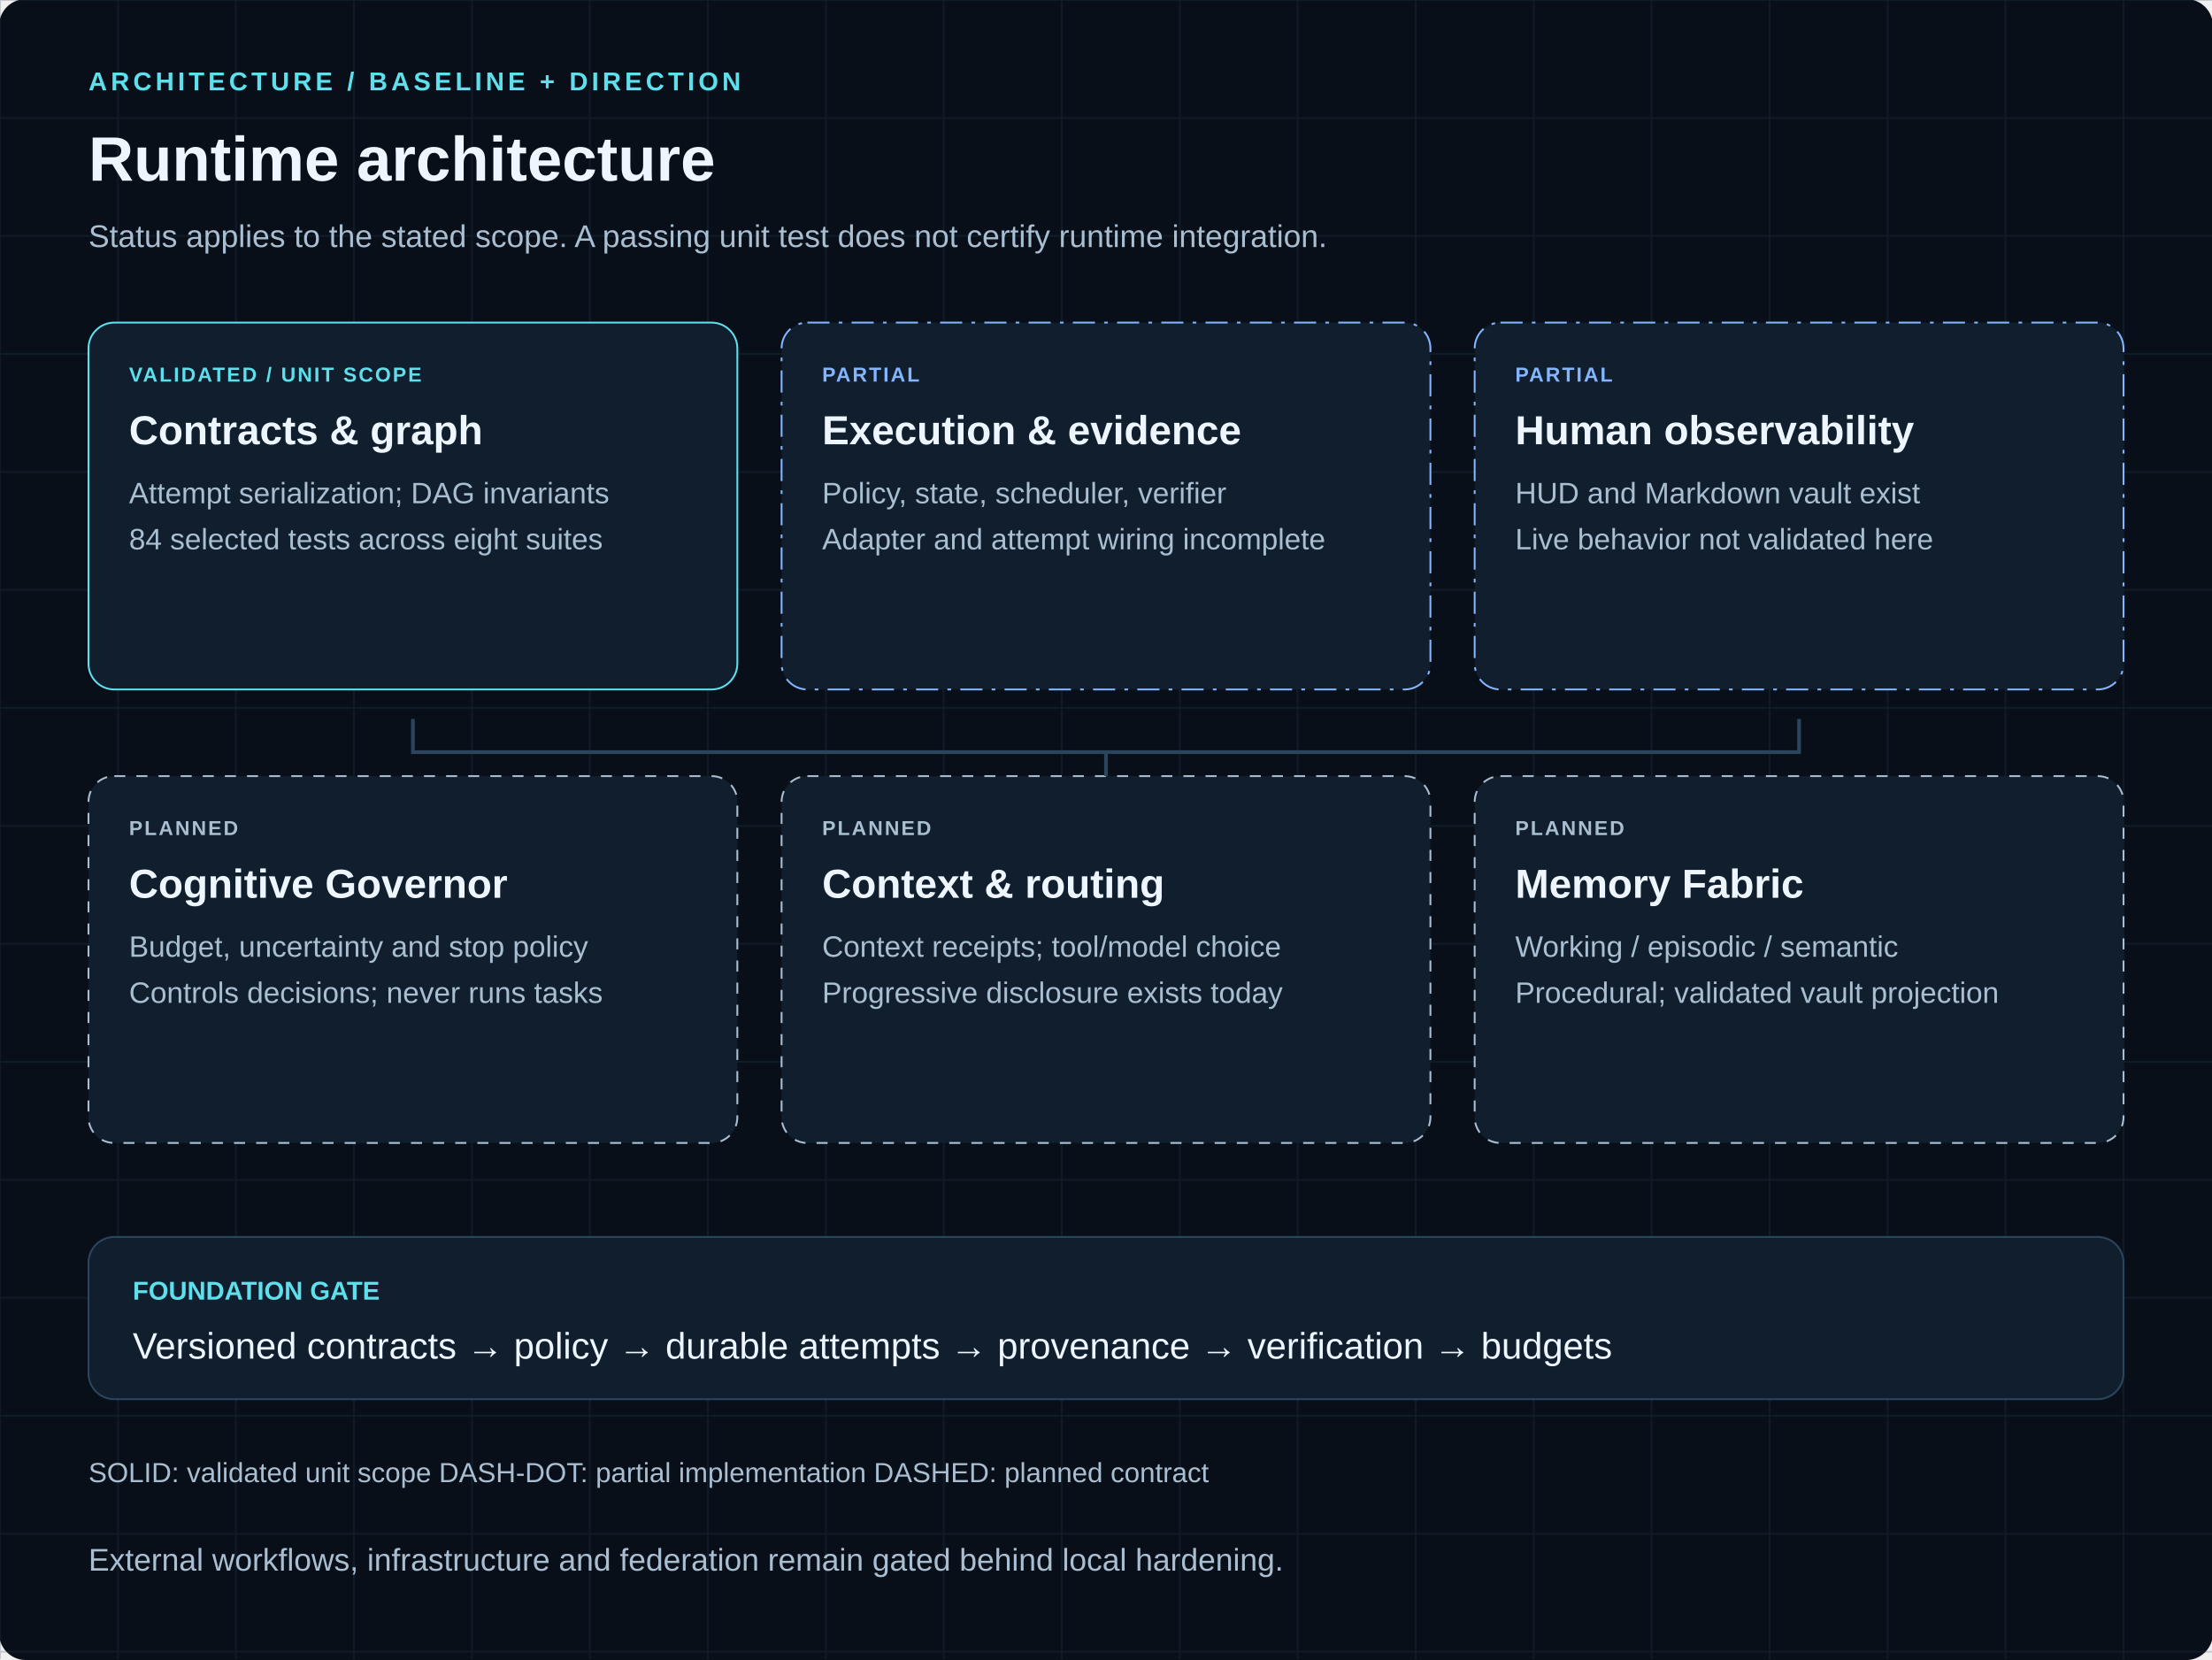
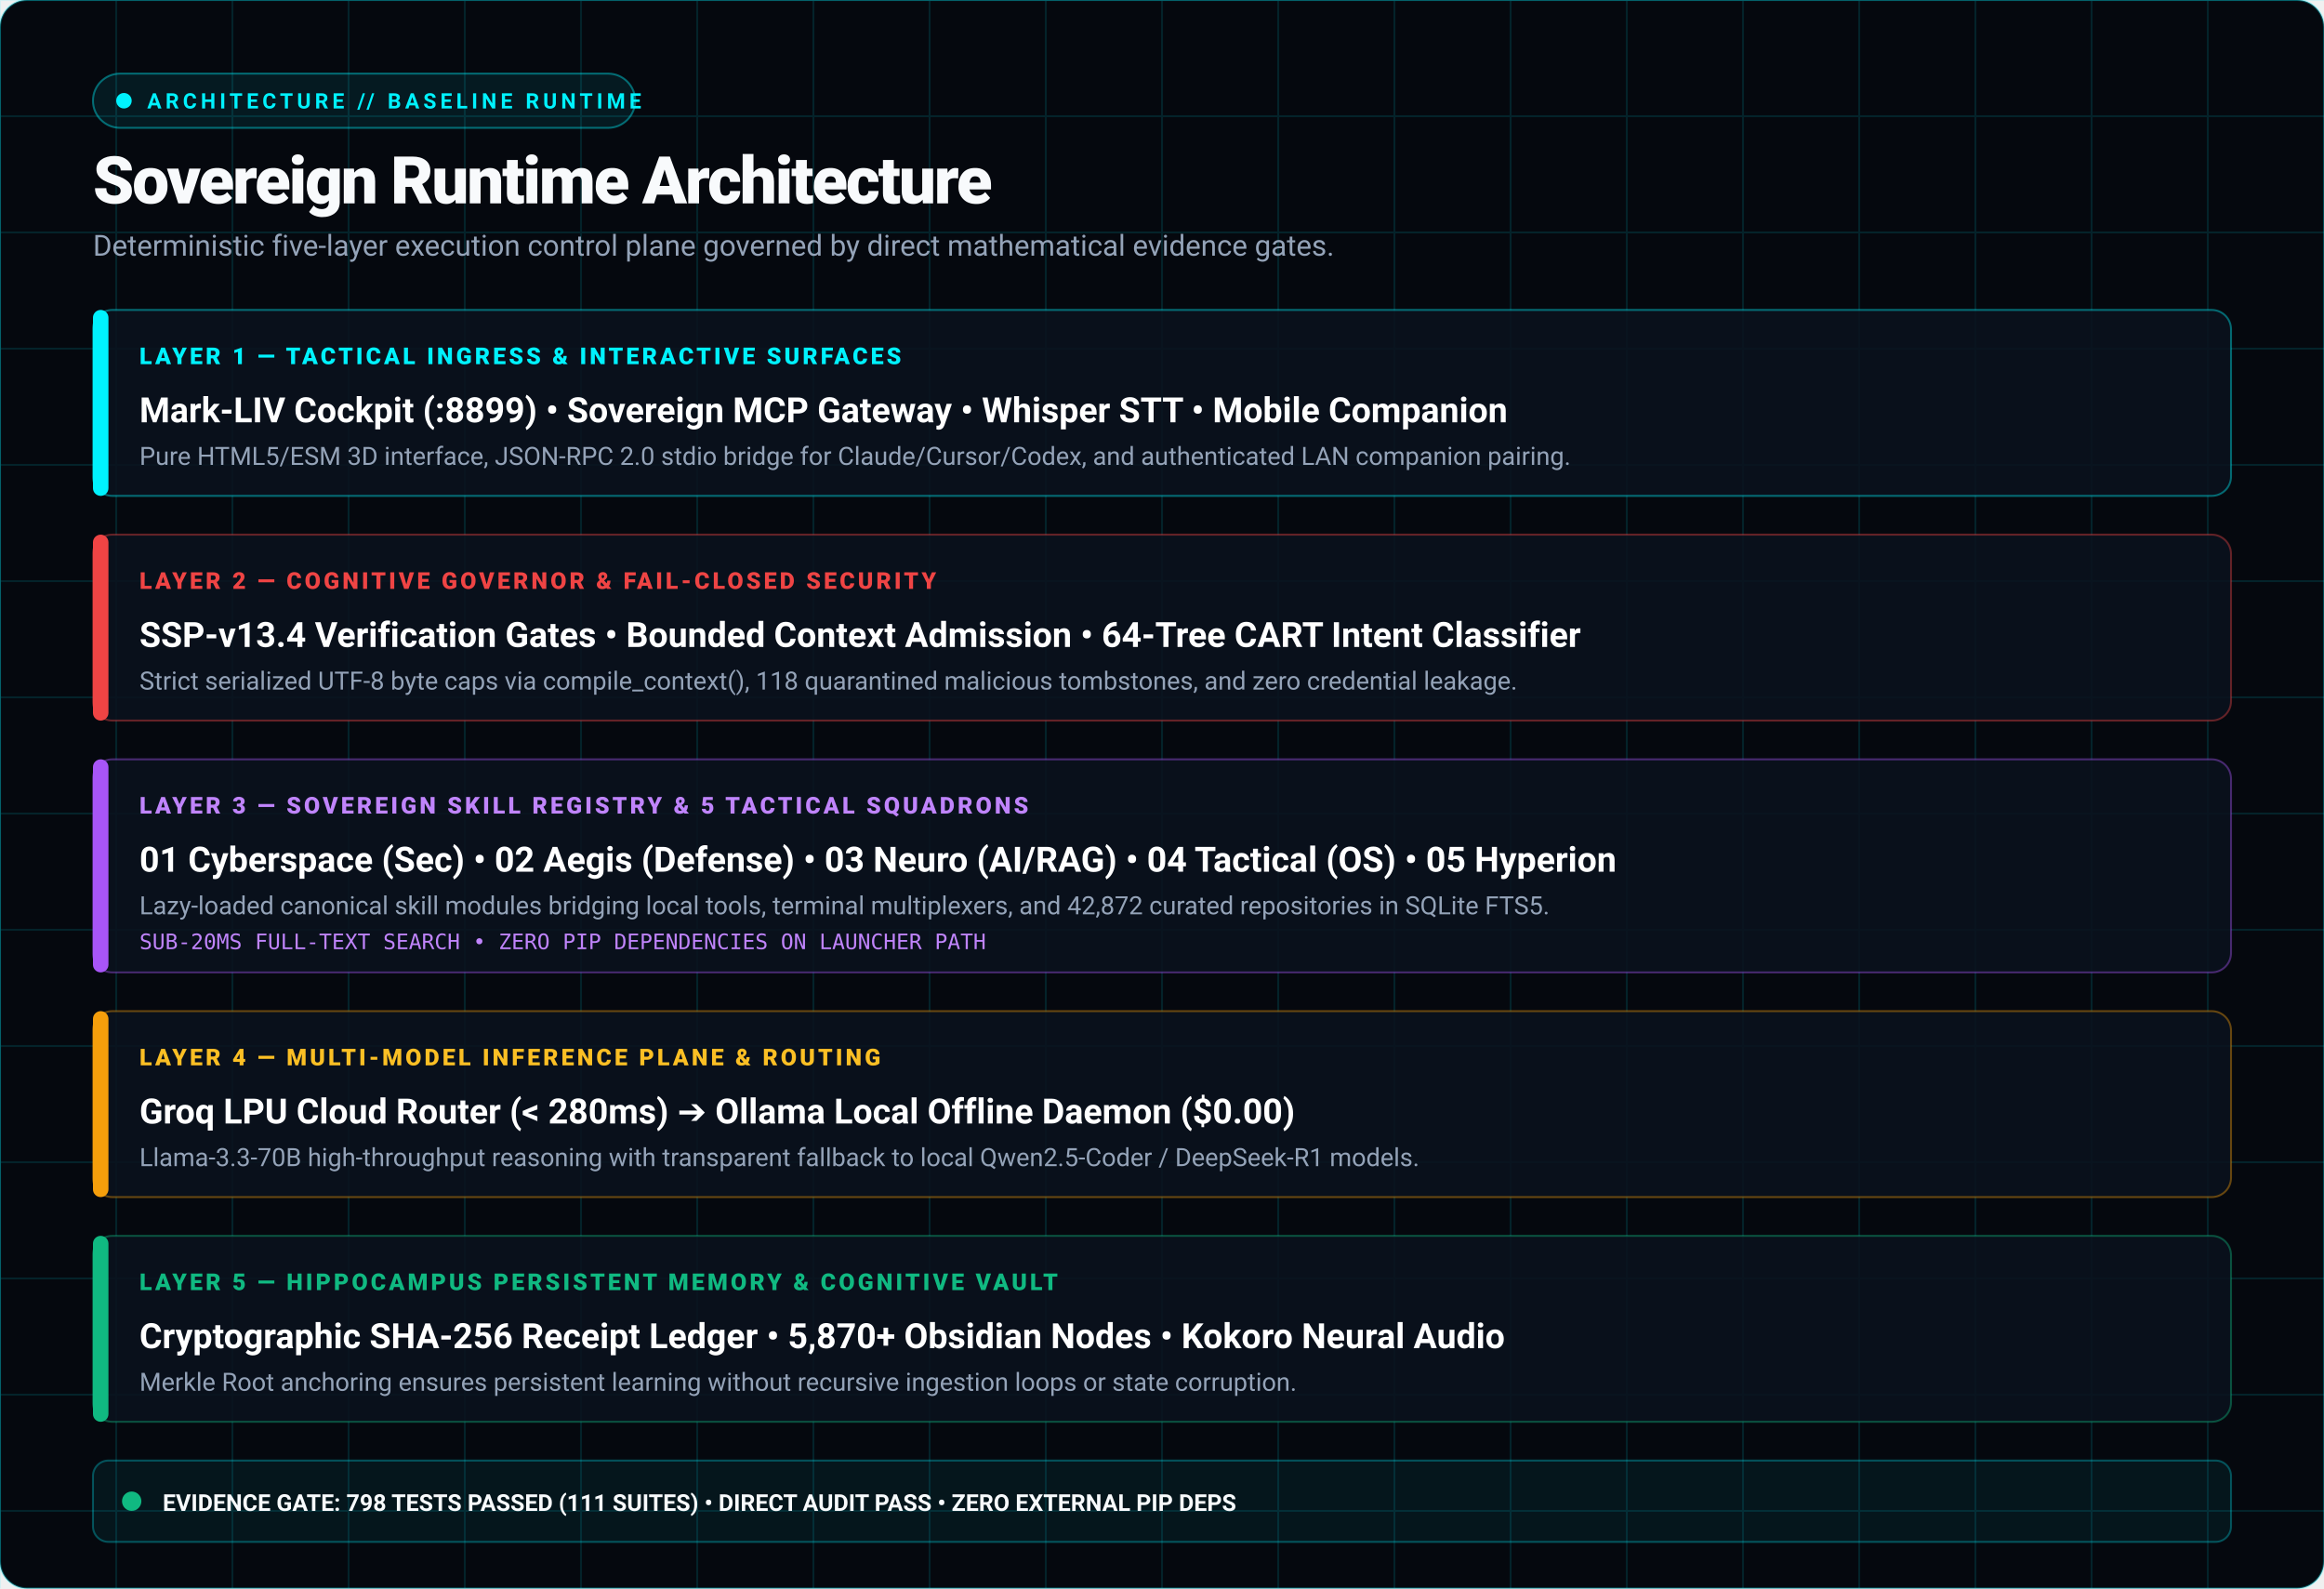
- <svg xmlns="http://www.w3.org/2000/svg" width="1200" height="900" viewBox="0 0 1200 900" role="img" aria-labelledby="title desc">
-   <g font-family="Segoe UI, Arial, sans-serif">
-     <rect x="0" y="0" width="1200" height="900" rx="14" fill="#080f19" stroke="#080f19" />
-     <g opacity="0.22">
-       <path d="M0 0 V900" fill="none" stroke="#2b455d" stroke-width="1" />
-       <path d="M64 0 V900" fill="none" stroke="#2b455d" stroke-width="1" />
-       <path d="M128 0 V900" fill="none" stroke="#2b455d" stroke-width="1" />
-       <path d="M192 0 V900" fill="none" stroke="#2b455d" stroke-width="1" />
-       <path d="M256 0 V900" fill="none" stroke="#2b455d" stroke-width="1" />
-       <path d="M320 0 V900" fill="none" stroke="#2b455d" stroke-width="1" />
-       <path d="M384 0 V900" fill="none" stroke="#2b455d" stroke-width="1" />
-       <path d="M448 0 V900" fill="none" stroke="#2b455d" stroke-width="1" />
-       <path d="M512 0 V900" fill="none" stroke="#2b455d" stroke-width="1" />
-       <path d="M576 0 V900" fill="none" stroke="#2b455d" stroke-width="1" />
-       <path d="M640 0 V900" fill="none" stroke="#2b455d" stroke-width="1" />
-       <path d="M704 0 V900" fill="none" stroke="#2b455d" stroke-width="1" />
-       <path d="M768 0 V900" fill="none" stroke="#2b455d" stroke-width="1" />
-       <path d="M832 0 V900" fill="none" stroke="#2b455d" stroke-width="1" />
-       <path d="M896 0 V900" fill="none" stroke="#2b455d" stroke-width="1" />
-       <path d="M960 0 V900" fill="none" stroke="#2b455d" stroke-width="1" />
-       <path d="M1024 0 V900" fill="none" stroke="#2b455d" stroke-width="1" />
-       <path d="M1088 0 V900" fill="none" stroke="#2b455d" stroke-width="1" />
-       <path d="M1152 0 V900" fill="none" stroke="#2b455d" stroke-width="1" />
-       <path d="M0 0 H1200" fill="none" stroke="#2b455d" stroke-width="1" />
-       <path d="M0 64 H1200" fill="none" stroke="#2b455d" stroke-width="1" />
-       <path d="M0 128 H1200" fill="none" stroke="#2b455d" stroke-width="1" />
-       <path d="M0 192 H1200" fill="none" stroke="#2b455d" stroke-width="1" />
-       <path d="M0 256 H1200" fill="none" stroke="#2b455d" stroke-width="1" />
-       <path d="M0 320 H1200" fill="none" stroke="#2b455d" stroke-width="1" />
-       <path d="M0 384 H1200" fill="none" stroke="#2b455d" stroke-width="1" />
-       <path d="M0 448 H1200" fill="none" stroke="#2b455d" stroke-width="1" />
-       <path d="M0 512 H1200" fill="none" stroke="#2b455d" stroke-width="1" />
-       <path d="M0 576 H1200" fill="none" stroke="#2b455d" stroke-width="1" />
-       <path d="M0 640 H1200" fill="none" stroke="#2b455d" stroke-width="1" />
-       <path d="M0 704 H1200" fill="none" stroke="#2b455d" stroke-width="1" />
-       <path d="M0 768 H1200" fill="none" stroke="#2b455d" stroke-width="1" />
-       <path d="M0 832 H1200" fill="none" stroke="#2b455d" stroke-width="1" />
-       <path d="M0 896 H1200" fill="none" stroke="#2b455d" stroke-width="1" />
+ <svg xmlns="http://www.w3.org/2000/svg" width="1200" height="820" viewBox="0 0 1200 820" role="img" aria-labelledby="title desc">
+   <g font-family="-apple-system, BlinkMacSystemFont, 'Segoe UI', Roboto, Helvetica, Arial, sans-serif">
+     <rect x="0" y="0" width="1200" height="820" rx="14" fill="#05080e" stroke="#00f2fe" stroke-width="1" stroke-opacity="0.3" />
+     <g opacity="0.12">
+       <path d="M0 0 V820 M60 0 V820 M120 0 V820 M180 0 V820 M240 0 V820 M300 0 V820 M360 0 V820 M420 0 V820 M480 0 V820 M540 0 V820 M600 0 V820 M660 0 V820 M720 0 V820 M780 0 V820 M840 0 V820 M900 0 V820 M960 0 V820 M1020 0 V820 M1080 0 V820 M1140 0 V820" fill="none" stroke="#00f2fe" stroke-width="1" />
+       <path d="M0 0 H1200 M0 60 H1200 M0 120 H1200 M0 180 H1200 M0 240 H1200 M0 300 H1200 M0 360 H1200 M0 420 H1200 M0 480 H1200 M0 540 H1200 M0 600 H1200 M0 660 H1200 M0 720 H1200 M0 780 H1200" fill="none" stroke="#00f2fe" stroke-width="1" />
    </g>
-     <text x="48" y="49" font-size="14" fill="#5de0ec" font-weight="600" letter-spacing="2">ARCHITECTURE / BASELINE + DIRECTION</text>
-     <text x="48" y="98" font-size="34" fill="#edf5ff" font-weight="600">Runtime architecture</text>
-     <text x="48" y="134" font-size="17" fill="#a9bfd1" font-weight="400">Status applies to the stated scope. A passing unit test does not certify runtime integration.</text>
-     <rect x="48" y="175" width="352" height="199" rx="14" fill="#101e2e" stroke="#5de0ec" />
-     <text x="70" y="207" font-size="11" fill="#5de0ec" font-weight="600" letter-spacing="1">VALIDATED / UNIT SCOPE</text>
-     <text x="70" y="241" font-size="22" fill="#edf5ff" font-weight="600">Contracts &amp; graph</text>
-     <text x="70" y="273" font-size="16" fill="#a9bfd1" font-weight="400">Attempt serialization; DAG invariants</text>
-     <text x="70" y="298" font-size="16" fill="#a9bfd1" font-weight="400">84 selected tests across eight suites</text>
-     <rect x="424" y="175" width="352" height="199" rx="14" fill="#101e2e" stroke="#84b5ff" stroke-dasharray="12 5 2 5" />
-     <text x="446" y="207" font-size="11" fill="#84b5ff" font-weight="600" letter-spacing="1">PARTIAL</text>
-     <text x="446" y="241" font-size="22" fill="#edf5ff" font-weight="600">Execution &amp; evidence</text>
-     <text x="446" y="273" font-size="16" fill="#a9bfd1" font-weight="400">Policy, state, scheduler, verifier</text>
-     <text x="446" y="298" font-size="16" fill="#a9bfd1" font-weight="400">Adapter and attempt wiring incomplete</text>
-     <rect x="800" y="175" width="352" height="199" rx="14" fill="#101e2e" stroke="#84b5ff" stroke-dasharray="12 5 2 5" />
-     <text x="822" y="207" font-size="11" fill="#84b5ff" font-weight="600" letter-spacing="1">PARTIAL</text>
-     <text x="822" y="241" font-size="22" fill="#edf5ff" font-weight="600">Human observability</text>
-     <text x="822" y="273" font-size="16" fill="#a9bfd1" font-weight="400">HUD and Markdown vault exist</text>
-     <text x="822" y="298" font-size="16" fill="#a9bfd1" font-weight="400">Live behavior not validated here</text>
-     <rect x="48" y="421" width="352" height="199" rx="14" fill="#101e2e" stroke="#a9bfd1" stroke-dasharray="6 6" />
-     <text x="70" y="453" font-size="11" fill="#a9bfd1" font-weight="600" letter-spacing="1">PLANNED</text>
-     <text x="70" y="487" font-size="22" fill="#edf5ff" font-weight="600">Cognitive Governor</text>
-     <text x="70" y="519" font-size="16" fill="#a9bfd1" font-weight="400">Budget, uncertainty and stop policy</text>
-     <text x="70" y="544" font-size="16" fill="#a9bfd1" font-weight="400">Controls decisions; never runs tasks</text>
-     <rect x="424" y="421" width="352" height="199" rx="14" fill="#101e2e" stroke="#a9bfd1" stroke-dasharray="6 6" />
-     <text x="446" y="453" font-size="11" fill="#a9bfd1" font-weight="600" letter-spacing="1">PLANNED</text>
-     <text x="446" y="487" font-size="22" fill="#edf5ff" font-weight="600">Context &amp; routing</text>
-     <text x="446" y="519" font-size="16" fill="#a9bfd1" font-weight="400">Context receipts; tool/model choice</text>
-     <text x="446" y="544" font-size="16" fill="#a9bfd1" font-weight="400">Progressive disclosure exists today</text>
-     <rect x="800" y="421" width="352" height="199" rx="14" fill="#101e2e" stroke="#a9bfd1" stroke-dasharray="6 6" />
-     <text x="822" y="453" font-size="11" fill="#a9bfd1" font-weight="600" letter-spacing="1">PLANNED</text>
-     <text x="822" y="487" font-size="22" fill="#edf5ff" font-weight="600">Memory Fabric</text>
-     <text x="822" y="519" font-size="16" fill="#a9bfd1" font-weight="400">Working / episodic / semantic</text>
-     <text x="822" y="544" font-size="16" fill="#a9bfd1" font-weight="400">Procedural; validated vault projection</text>
-     <path d="M224 390 V408 H976 V390" fill="none" stroke="#2b455d" stroke-width="2" />
-     <path d="M600 408 V421" fill="none" stroke="#2b455d" stroke-width="2" />
-     <rect x="48" y="671" width="1104" height="88" rx="14" fill="#101e2e" stroke="#2b455d" />
-     <text x="72" y="705" font-size="14" fill="#5de0ec" font-weight="600">FOUNDATION GATE</text>
-     <text x="72" y="737" font-size="20" fill="#edf5ff" font-weight="400">Versioned contracts → policy → durable attempts → provenance → verification → budgets</text>
-     <text x="48" y="804" font-size="15" fill="#a9bfd1" font-weight="400">SOLID: validated unit scope     DASH-DOT: partial implementation     DASHED: planned contract</text>
-     <text x="48" y="852" font-size="17" fill="#a9bfd1" font-weight="400">External workflows, infrastructure and federation remain gated behind local hardening.</text>
+     <rect x="48" y="38" width="280" height="28" rx="14" fill="rgba(0, 242, 254, 0.08)" stroke="#00f2fe" stroke-width="1" stroke-opacity="0.4" />
+     <circle cx="64" cy="52" r="4" fill="#00f2fe" />
+     <text x="76" y="56" font-size="11" fill="#00f2fe" font-weight="700" letter-spacing="2">ARCHITECTURE // BASELINE RUNTIME</text>
+     <text x="48" y="105" font-size="34" fill="#f8fafc" font-weight="900" letter-spacing="-1">Sovereign Runtime Architecture</text>
+     <text x="48" y="132" font-size="15" fill="#94a3b8" font-weight="400">Deterministic five-layer execution control plane governed by direct mathematical evidence gates.</text>
+     <g transform="translate(48, 160)">
+       <rect x="0" y="0" width="1104" height="96" rx="10" fill="rgba(10, 18, 30, 0.85)" stroke="#00f2fe" stroke-width="1" stroke-opacity="0.4" />
+       <rect x="0" y="0" width="8" height="96" rx="4" fill="#00f2fe" />
+       <text x="24" y="28" font-size="12" fill="#00f2fe" font-weight="800" letter-spacing="1.5">LAYER 1 — TACTICAL INGRESS &amp; INTERACTIVE SURFACES</text>
+       <text x="24" y="58" font-size="18" fill="#ffffff" font-weight="700">Mark-LIV Cockpit (:8899) • Sovereign MCP Gateway • Whisper STT • Mobile Companion</text>
+       <text x="24" y="80" font-size="13" fill="#94a3b8">Pure HTML5/ESM 3D interface, JSON-RPC 2.0 stdio bridge for Claude/Cursor/Codex, and authenticated LAN companion pairing.</text>
+     </g>
+     <g transform="translate(48, 276)">
+       <rect x="0" y="0" width="1104" height="96" rx="10" fill="rgba(10, 18, 30, 0.85)" stroke="#ef4444" stroke-width="1" stroke-opacity="0.4" />
+       <rect x="0" y="0" width="8" height="96" rx="4" fill="#ef4444" />
+       <text x="24" y="28" font-size="12" fill="#ef4444" font-weight="800" letter-spacing="1.5">LAYER 2 — COGNITIVE GOVERNOR &amp; FAIL-CLOSED SECURITY</text>
+       <text x="24" y="58" font-size="18" fill="#ffffff" font-weight="700">SSP-v13.4 Verification Gates • Bounded Context Admission • 64-Tree CART Intent Classifier</text>
+       <text x="24" y="80" font-size="13" fill="#94a3b8">Strict serialized UTF-8 byte caps via compile_context(), 118 quarantined malicious tombstones, and zero credential leakage.</text>
+     </g>
+     <g transform="translate(48, 392)">
+       <rect x="0" y="0" width="1104" height="110" rx="10" fill="rgba(10, 18, 30, 0.85)" stroke="#a855f7" stroke-width="1" stroke-opacity="0.4" />
+       <rect x="0" y="0" width="8" height="110" rx="4" fill="#a855f7" />
+       <text x="24" y="28" font-size="12" fill="#c084fc" font-weight="800" letter-spacing="1.5">LAYER 3 — SOVEREIGN SKILL REGISTRY &amp; 5 TACTICAL SQUADRONS</text>
+       <text x="24" y="58" font-size="18" fill="#ffffff" font-weight="700">01 Cyberspace (Sec) • 02 Aegis (Defense) • 03 Neuro (AI/RAG) • 04 Tactical (OS) • 05 Hyperion</text>
+       <text x="24" y="80" font-size="13" fill="#94a3b8">Lazy-loaded canonical skill modules bridging local tools, terminal multiplexers, and 42,872 curated repositories in SQLite FTS5.</text>
+       <text x="24" y="98" font-size="11" fill="#c084fc" font-family="monospace">SUB-20MS FULL-TEXT SEARCH • ZERO PIP DEPENDENCIES ON LAUNCHER PATH</text>
+     </g>
+     <g transform="translate(48, 522)">
+       <rect x="0" y="0" width="1104" height="96" rx="10" fill="rgba(10, 18, 30, 0.85)" stroke="#f59e0b" stroke-width="1" stroke-opacity="0.4" />
+       <rect x="0" y="0" width="8" height="96" rx="4" fill="#f59e0b" />
+       <text x="24" y="28" font-size="12" fill="#fbbf24" font-weight="800" letter-spacing="1.5">LAYER 4 — MULTI-MODEL INFERENCE PLANE &amp; ROUTING</text>
+       <text x="24" y="58" font-size="18" fill="#ffffff" font-weight="700">Groq LPU Cloud Router (&lt; 280ms) ➔ Ollama Local Offline Daemon ($0.00)</text>
+       <text x="24" y="80" font-size="13" fill="#94a3b8">Llama-3.3-70B high-throughput reasoning with transparent fallback to local Qwen2.5-Coder / DeepSeek-R1 models.</text>
+     </g>
+     <g transform="translate(48, 638)">
+       <rect x="0" y="0" width="1104" height="96" rx="10" fill="rgba(10, 18, 30, 0.85)" stroke="#10b981" stroke-width="1" stroke-opacity="0.4" />
+       <rect x="0" y="0" width="8" height="96" rx="4" fill="#10b981" />
+       <text x="24" y="28" font-size="12" fill="#10b981" font-weight="800" letter-spacing="1.5">LAYER 5 — HIPPOCAMPUS PERSISTENT MEMORY &amp; COGNITIVE VAULT</text>
+       <text x="24" y="58" font-size="18" fill="#ffffff" font-weight="700">Cryptographic SHA-256 Receipt Ledger • 5,870+ Obsidian Nodes • Kokoro Neural Audio</text>
+       <text x="24" y="80" font-size="13" fill="#94a3b8">Merkle Root anchoring ensures persistent learning without recursive ingestion loops or state corruption.</text>
+     </g>
+     <g transform="translate(48, 754)">
+       <rect x="0" y="0" width="1104" height="42" rx="8" fill="rgba(0, 242, 254, 0.06)" stroke="#00f2fe" stroke-width="1" stroke-opacity="0.3" />
+       <circle cx="20" cy="21" r="5" fill="#10b981" />
+       <text x="36" y="26" font-size="12" fill="#f8fafc" font-weight="700">EVIDENCE GATE: 798 TESTS PASSED (111 SUITES) • DIRECT AUDIT PASS • ZERO EXTERNAL PIP DEPS</text>
+     </g>
  </g>
</svg>
